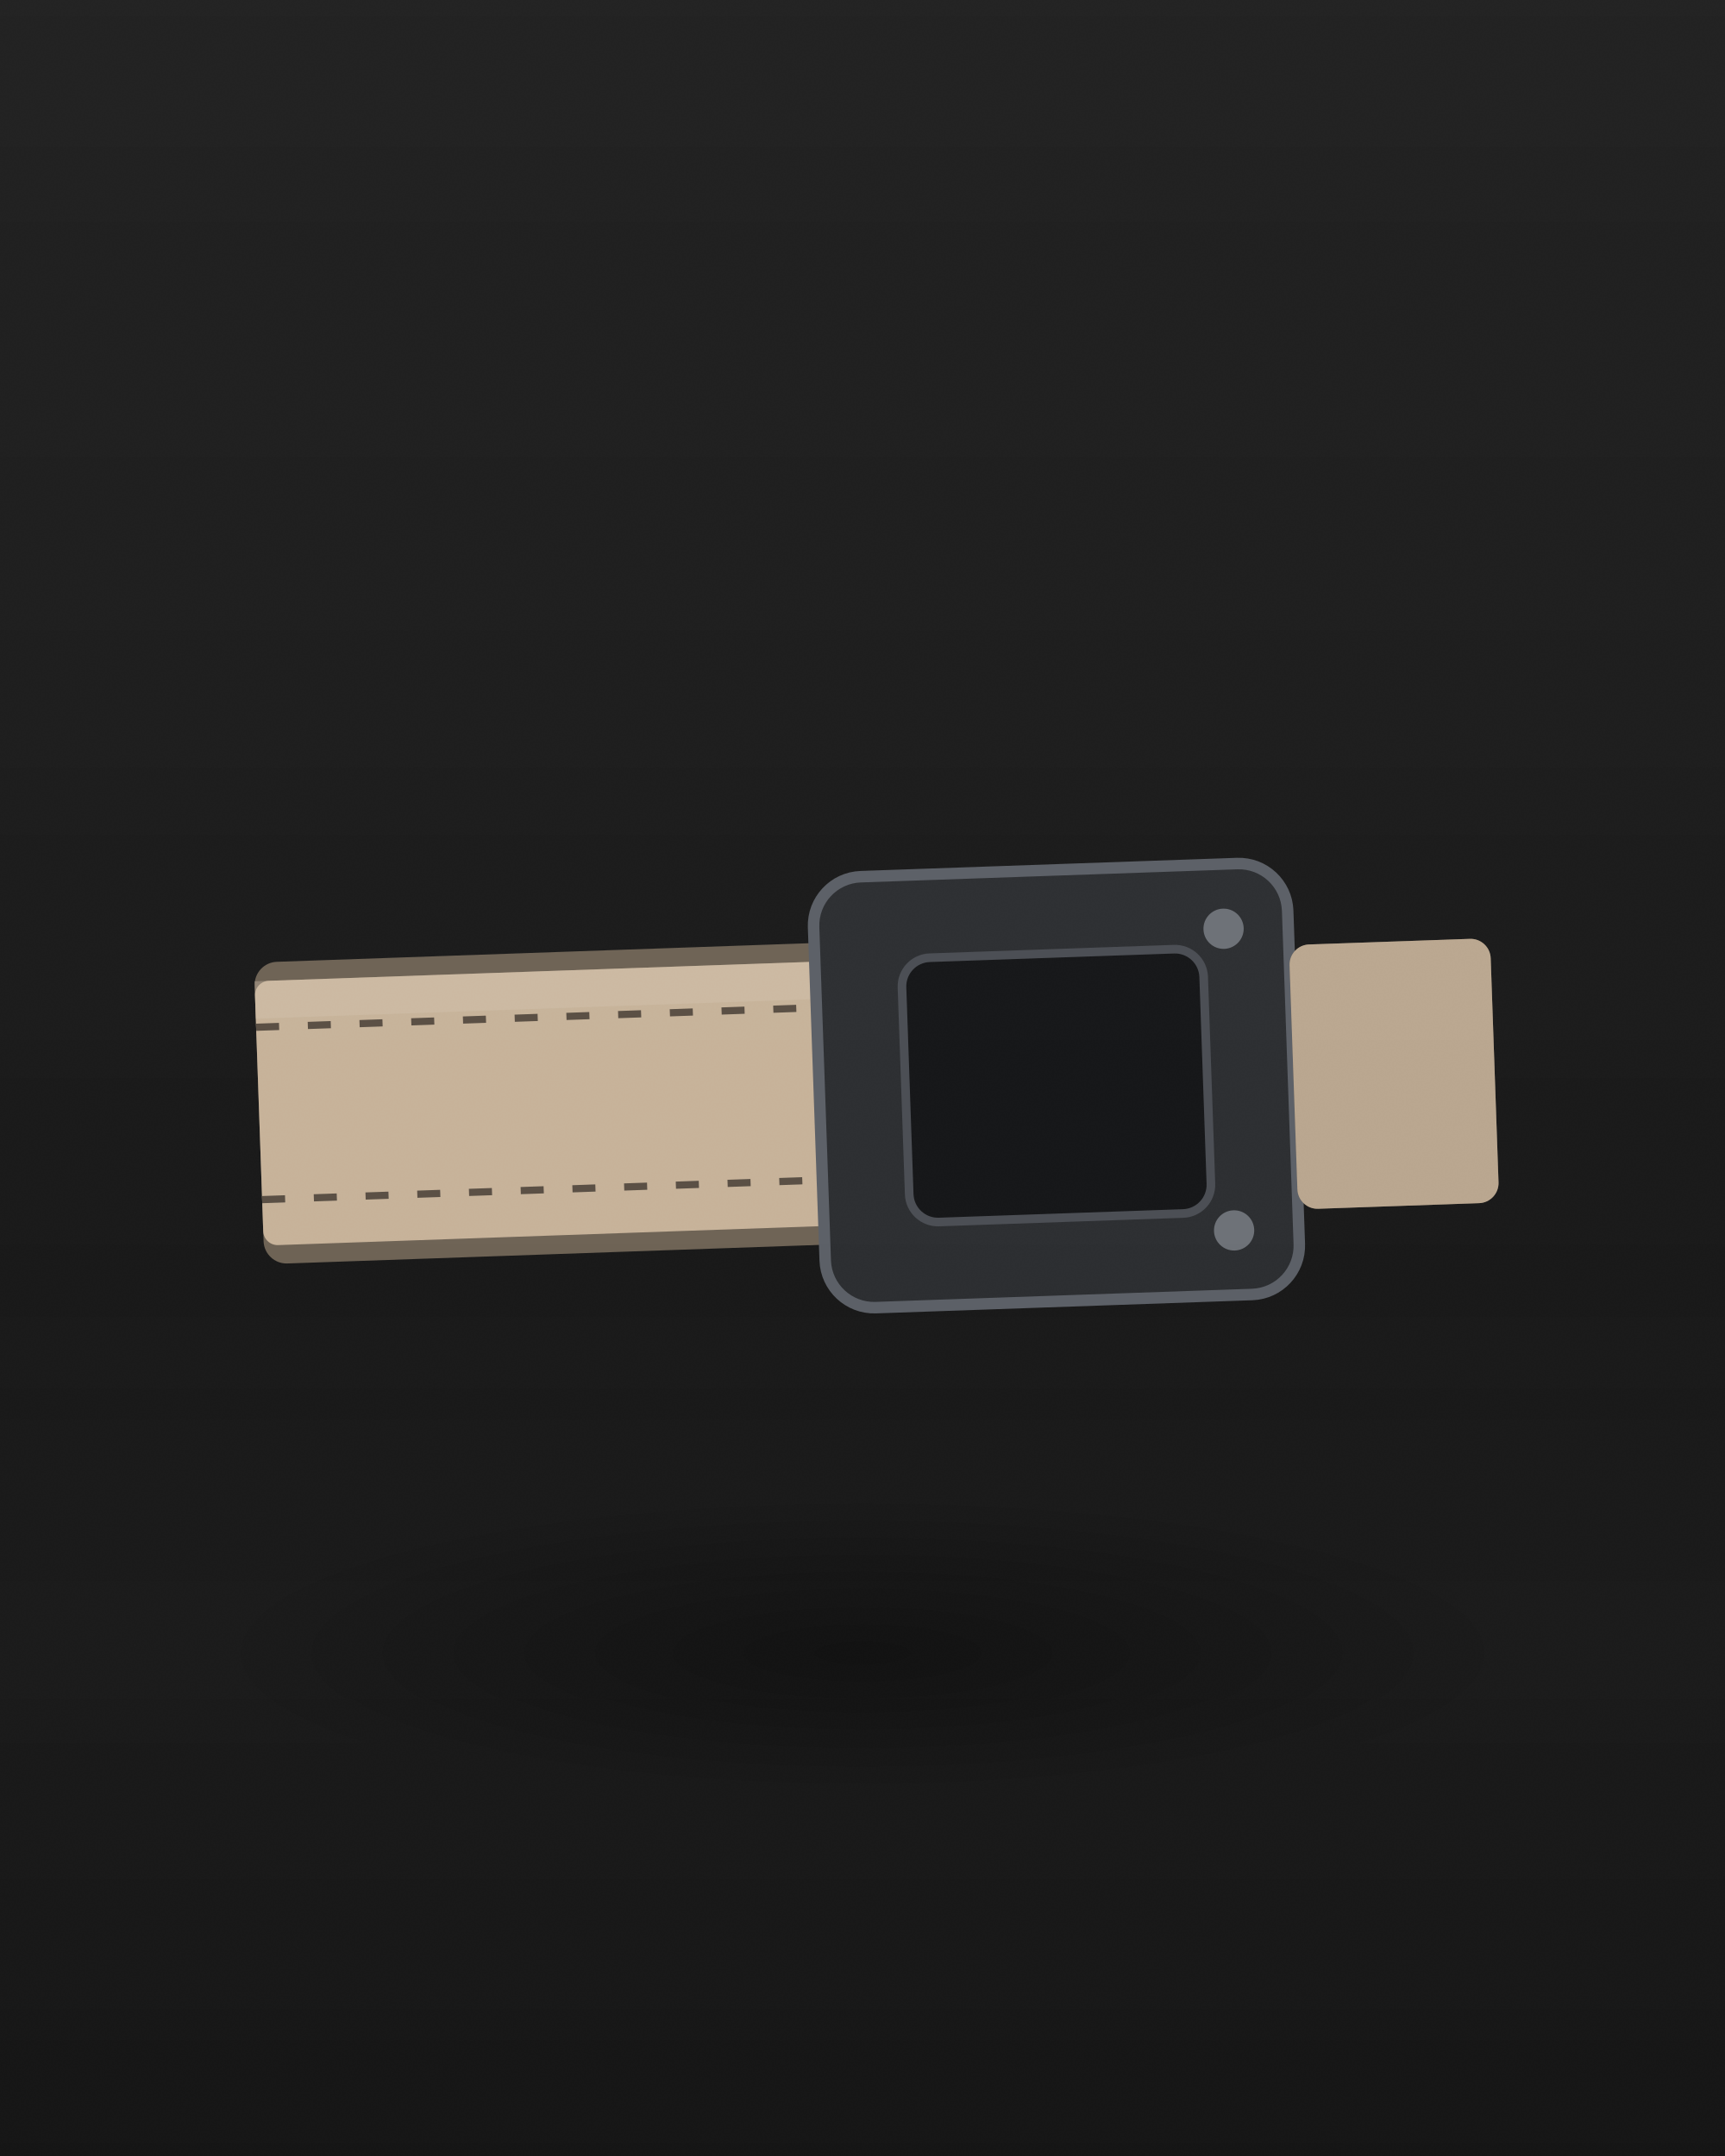
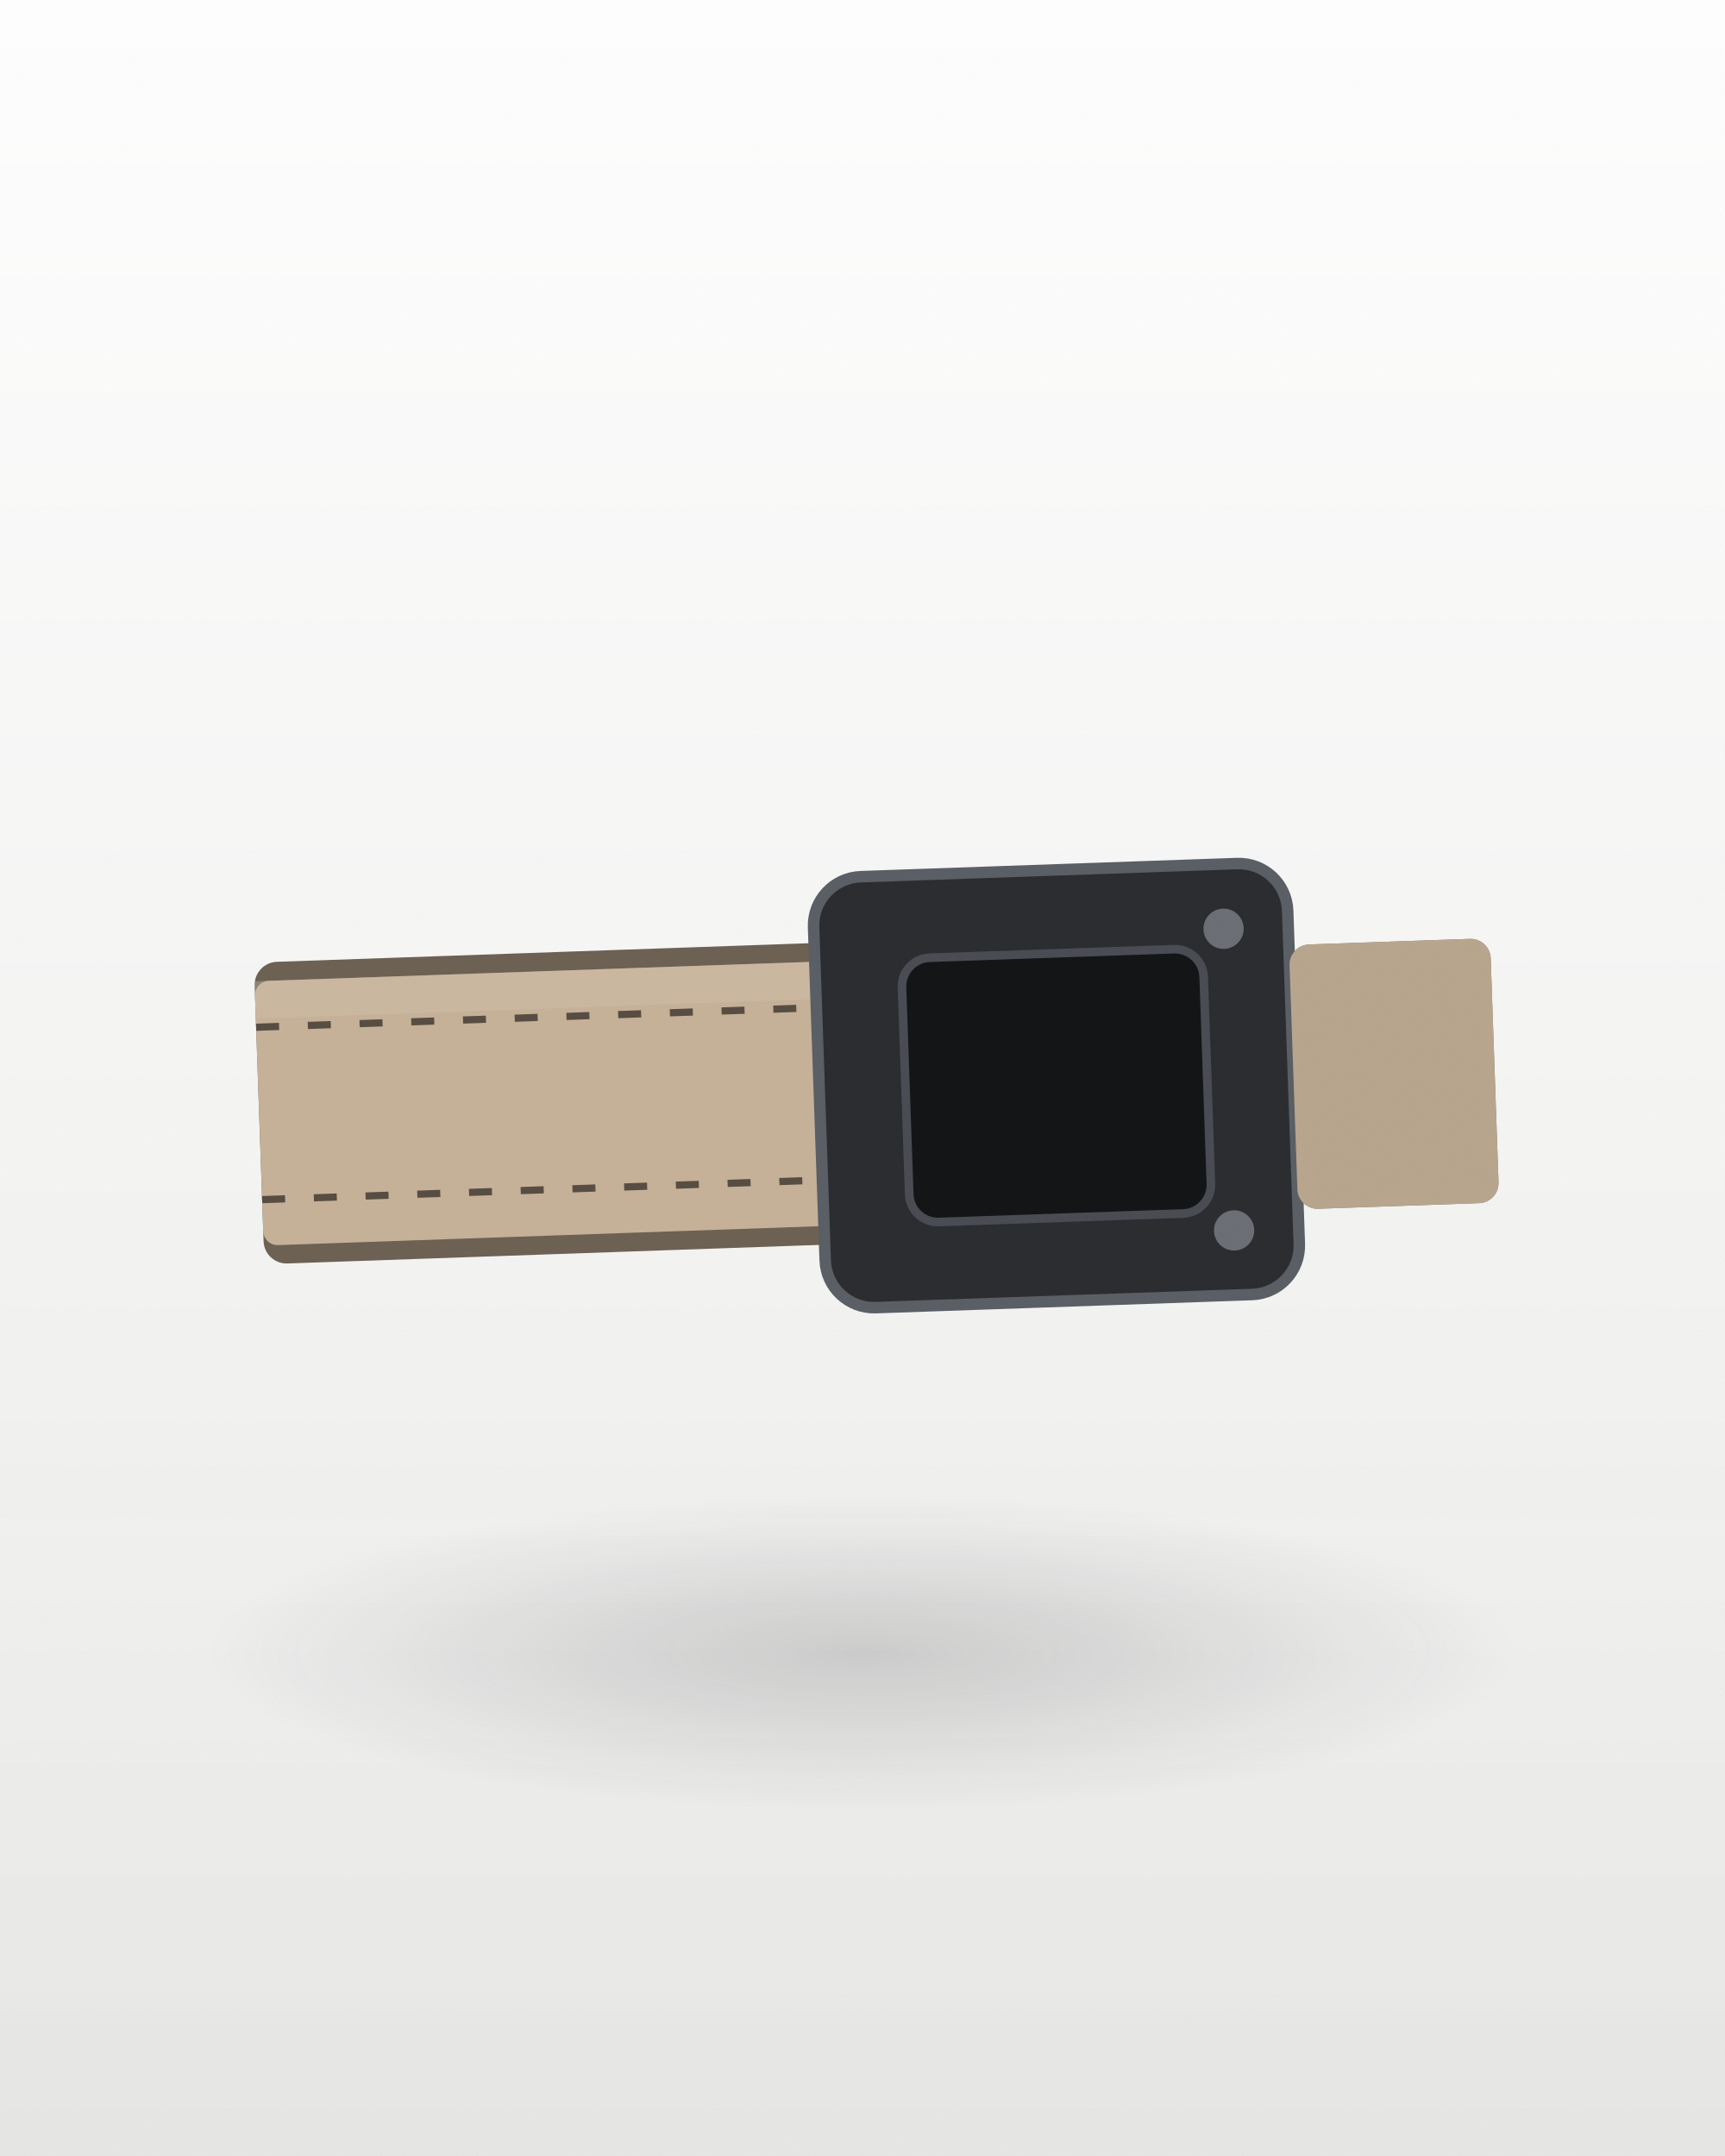
<svg xmlns="http://www.w3.org/2000/svg" width="1200" height="1500" viewBox="0 0 1200 1500">
  <defs>
    <linearGradient id="bg-halo-comfort-collar-3" x1="0" y1="0" x2="0" y2="1">
-       <stop offset="0%" stop-color="#1c1c1c" />
-       <stop offset="100%" stop-color="#151515" />
+       <stop offset="0%" stop-color="#ffffff" />
+       <stop offset="100%" stop-color="#ececea" />
    </linearGradient>
    <radialGradient id="floor-halo-comfort-collar-3" cx="50%" cy="50%" r="50%">
-       <stop offset="0%" stop-color="#000000" stop-opacity="0.4" />
-       <stop offset="100%" stop-color="#000000" stop-opacity="0" />
+       <stop offset="0%" stop-color="#16161a" stop-opacity="0.16" />
+       <stop offset="100%" stop-color="#16161a" stop-opacity="0" />
    </radialGradient>
    <filter id="grain-halo-comfort-collar-3">
      <feTurbulence type="fractalNoise" baseFrequency="0.85" numOctaves="1" stitchTiles="stitch" />
-       <feColorMatrix type="matrix" values="0 0 0 0 1  0 0 0 0 1  0 0 0 0 1  0 0 0 0.012 0" />
+       <feColorMatrix type="matrix" values="0 0 0 0 0  0 0 0 0 0  0 0 0 0 0  0 0 0 0.016 0" />
    </filter>
    <linearGradient id="sheen-halo-comfort-collar-3" x1="0" y1="0" x2="0" y2="1">
-       <stop offset="0%" stop-color="#ffffff" stop-opacity="0.05" />
+       <stop offset="0%" stop-color="#ffffff" stop-opacity="0" />
      <stop offset="60%" stop-color="#ffffff" stop-opacity="0" />
-       <stop offset="100%" stop-color="#000000" stop-opacity="0.08" />
+       <stop offset="100%" stop-color="#16161a" stop-opacity="0.05" />
    </linearGradient>
  </defs>
  <rect width="1200" height="1500" fill="url(#bg-halo-comfort-collar-3)" />
  <ellipse cx="600" cy="1150" rx="460" ry="110" fill="url(#floor-halo-comfort-collar-3)" />
  <g transform="translate(600 760) rotate(-2)">
    <rect x="-420" y="-105" width="420" height="210" rx="16" fill="#6d6254" />
    <rect x="-420" y="-92" width="420" height="184" rx="10" fill="#C7B299" />
    <rect x="-420" y="-92" width="420" height="26" fill="#d3c3af" opacity="0.35" />
    <g stroke="#4c443a" stroke-width="5" stroke-dasharray="16 20" opacity="0.9">
      <path d="M-420 -60 H0" />
      <path d="M-420 60 H0" />
    </g>
    <rect x="-30" y="-150" width="330" height="300" rx="34" fill="#2b2d30" stroke="#5b5f66" stroke-width="8" />
    <rect x="30" y="-92" width="210" height="184" rx="20" fill="#141517" stroke="#4a4d53" stroke-width="6" />
    <circle cx="255" cy="-105" r="14" fill="#6c7076" />
    <circle cx="255" cy="105" r="14" fill="#6c7076" />
    <rect x="300" y="-92" width="140" height="184" rx="14" fill="#6d6254" />
    <rect x="300" y="-92" width="140" height="184" rx="14" fill="#C7B299" opacity="0.85" />
  </g>
  <rect width="1200" height="1500" fill="url(#sheen-halo-comfort-collar-3)" opacity="0.5" />
  <rect width="1200" height="1500" filter="url(#grain-halo-comfort-collar-3)" />
</svg>
